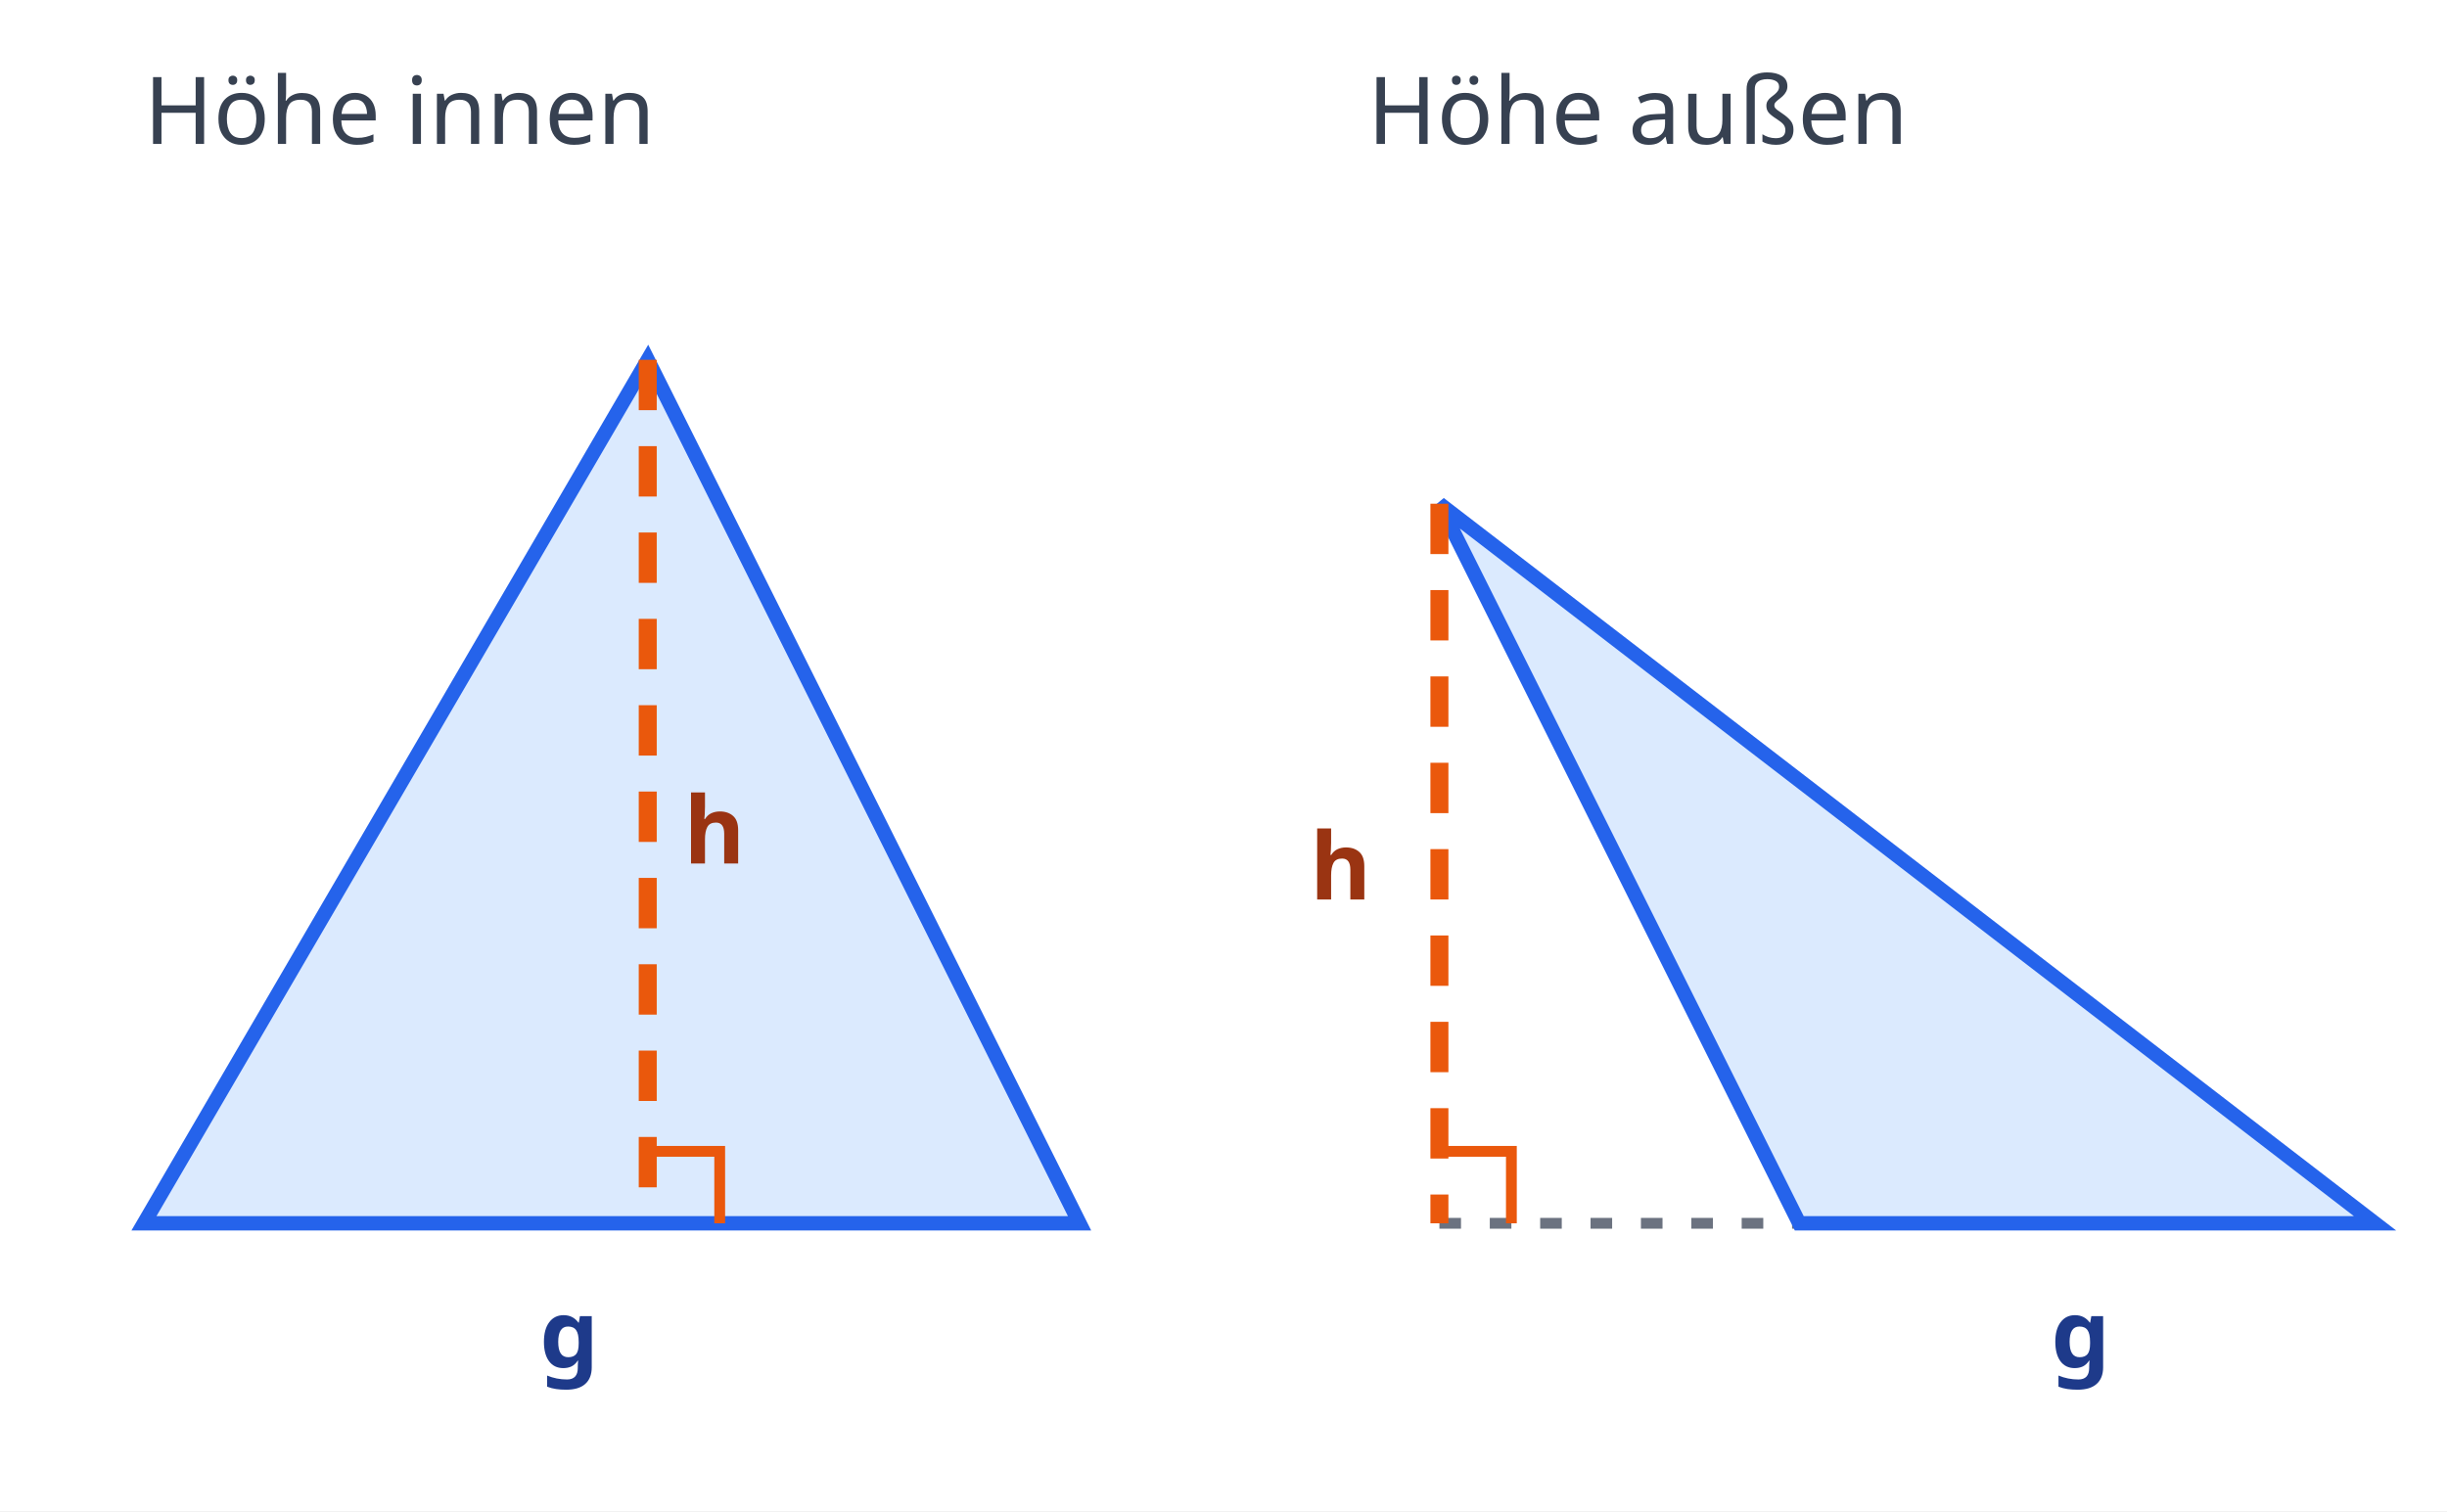
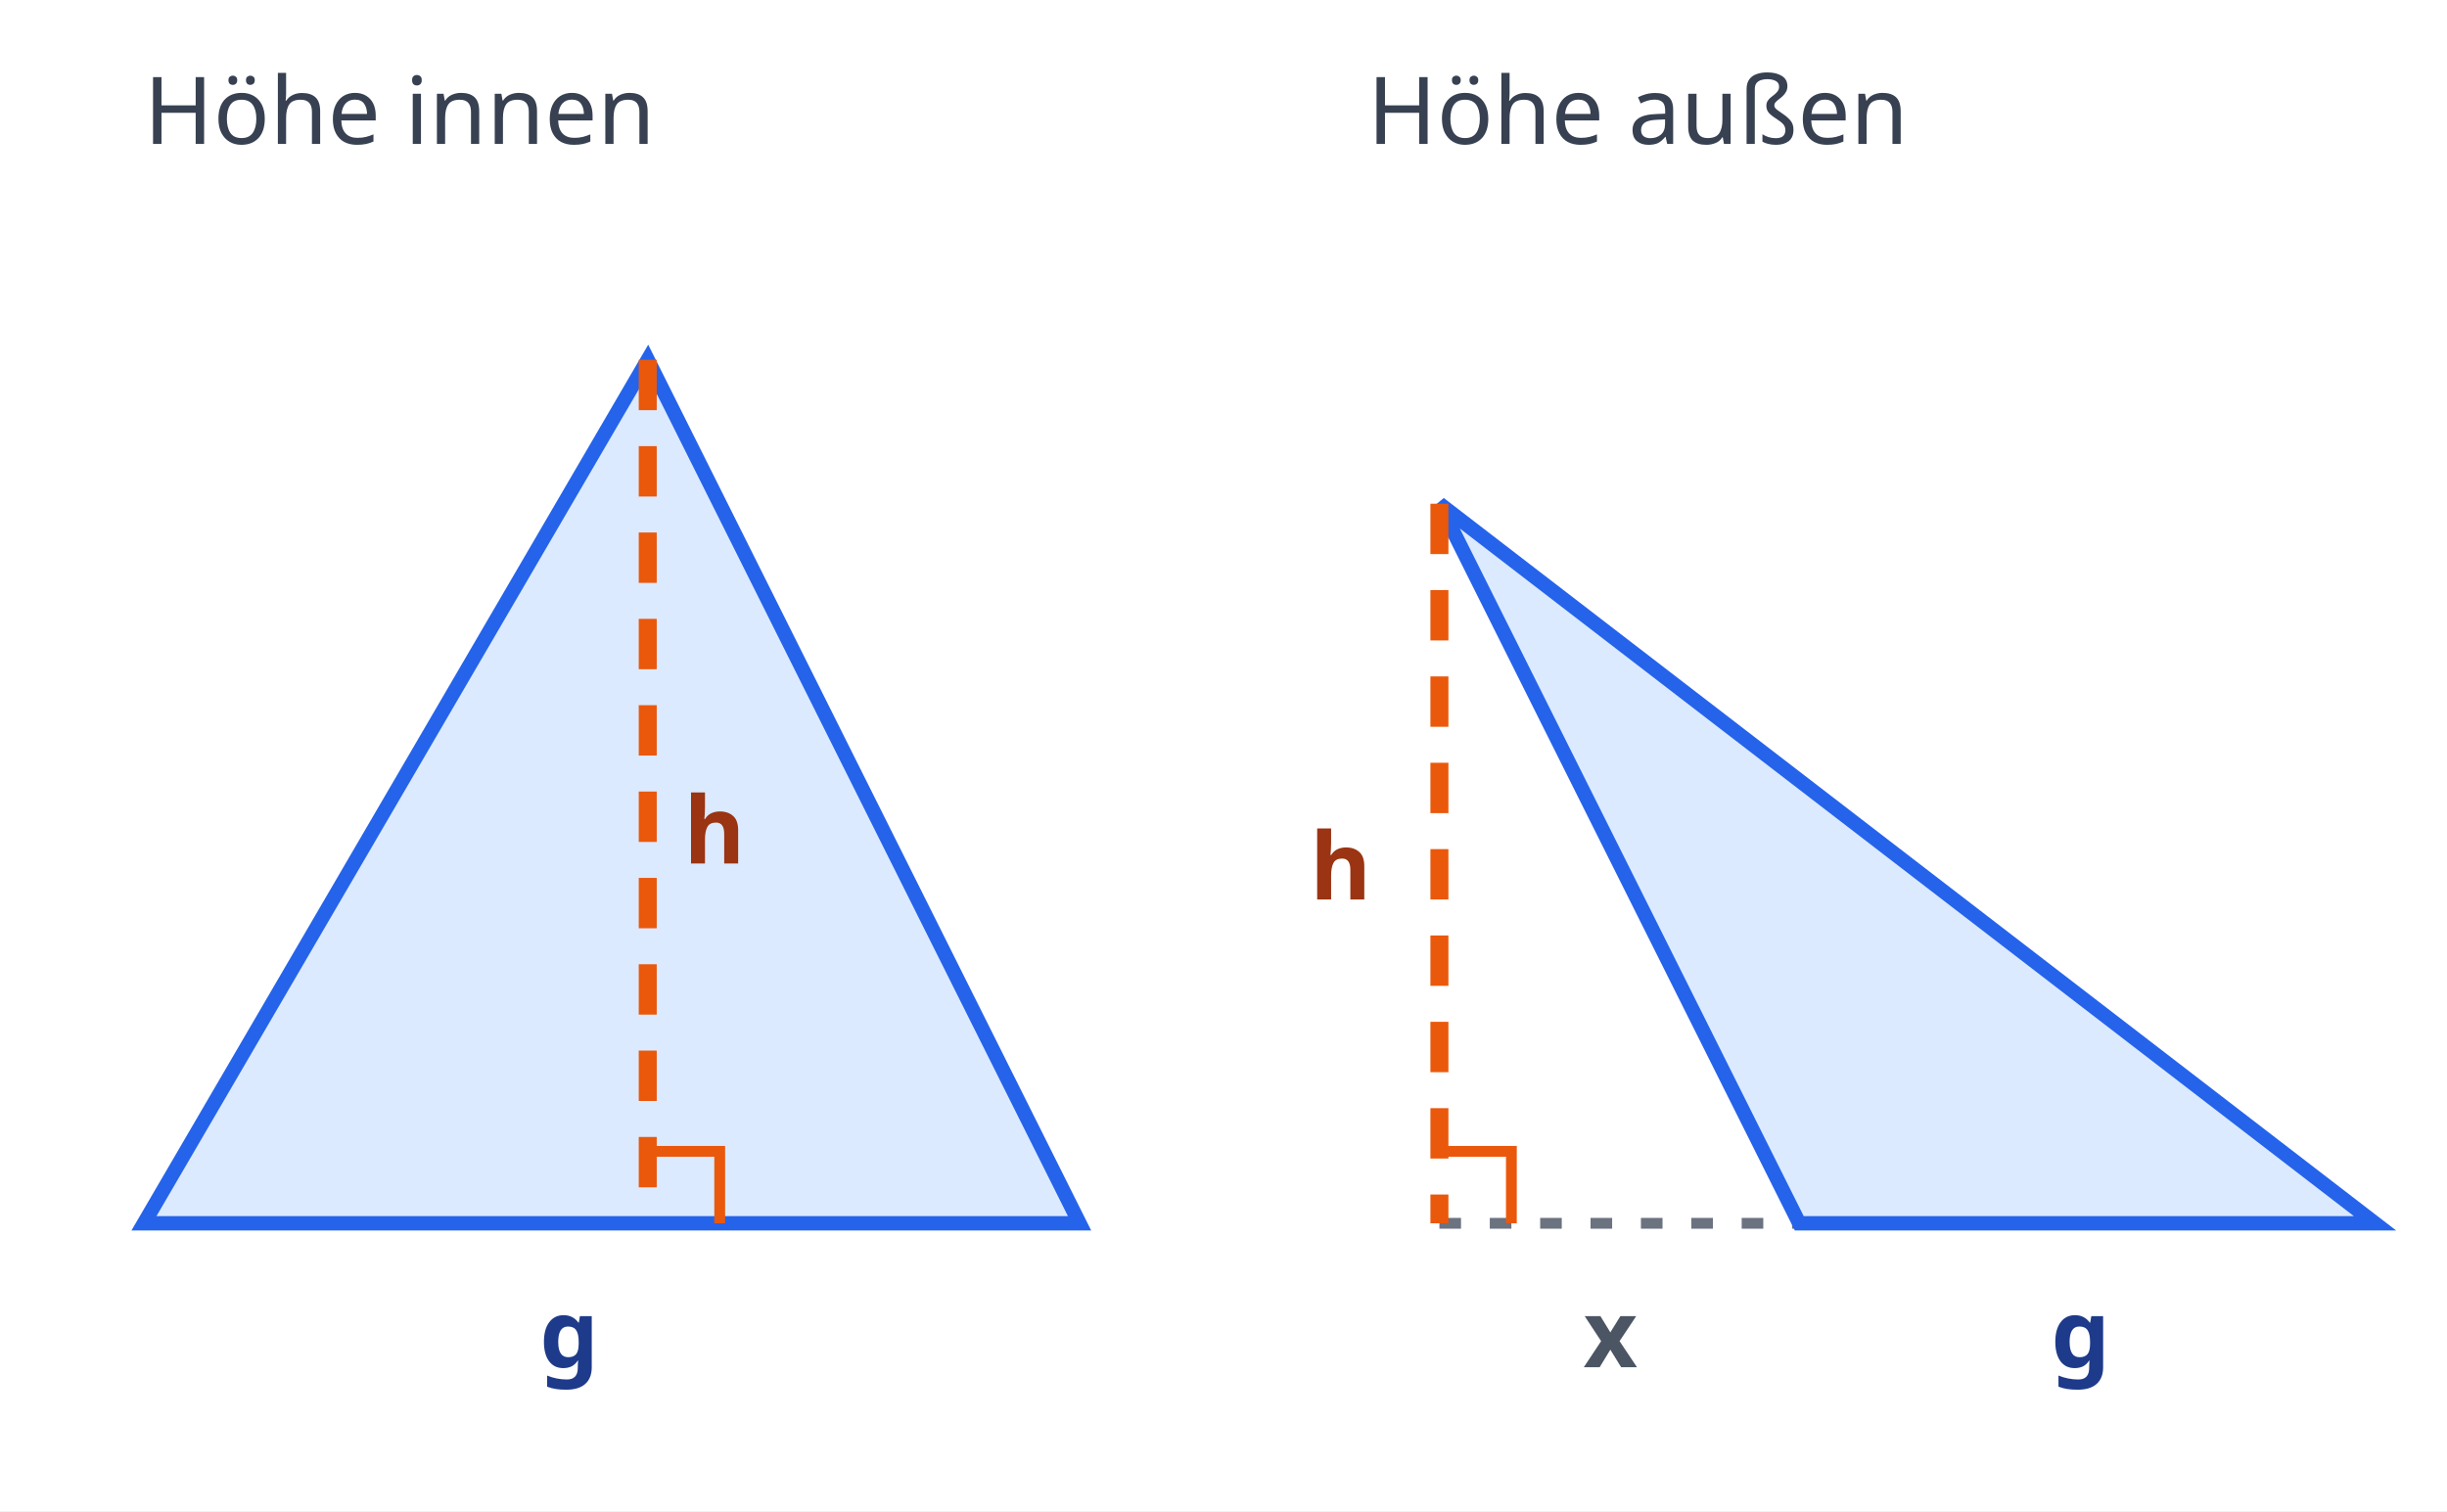
<svg xmlns="http://www.w3.org/2000/svg" width="340" height="210" viewBox="0 0 340 210" font-family="sans-serif" font-size="13">
  <rect width="340" height="210" fill="#ffffff" />
  <text x="20" y="20" fill="#374151">Höhe innen</text>
  <polygon points="20,170 150,170 90,50" fill="#dbeafe" stroke="#2563eb" stroke-width="2" />
  <line x1="90" y1="50" x2="90" y2="170" stroke="#ea580c" stroke-width="2.5" stroke-dasharray="7 5" />
  <polyline points="90,160 100,160 100,170" fill="none" stroke="#ea580c" stroke-width="1.5" />
  <text x="95" y="120" fill="#9a3412" font-weight="bold">h</text>
  <text x="75" y="190" fill="#1e3a8a" font-weight="bold">g</text>
  <text x="190" y="20" fill="#374151">Höhe außen</text>
  <line x1="200" y1="170" x2="250" y2="170" stroke="#6b7280" stroke-width="1.5" stroke-dasharray="3 4" />
  <polygon points="250,170 330,170 200,70" fill="#dbeafe" stroke="#2563eb" stroke-width="2" />
  <line x1="200" y1="70" x2="200" y2="170" stroke="#ea580c" stroke-width="2.5" stroke-dasharray="7 5" />
  <polyline points="200,160 210,160 210,170" fill="none" stroke="#ea580c" stroke-width="1.5" />
  <text x="182" y="125" fill="#9a3412" font-weight="bold">h</text>
  <text x="285" y="190" fill="#1e3a8a" font-weight="bold">g</text>
+   <text x="220" y="190" fill="#4b5563" font-weight="bold">x</text>
</svg>
